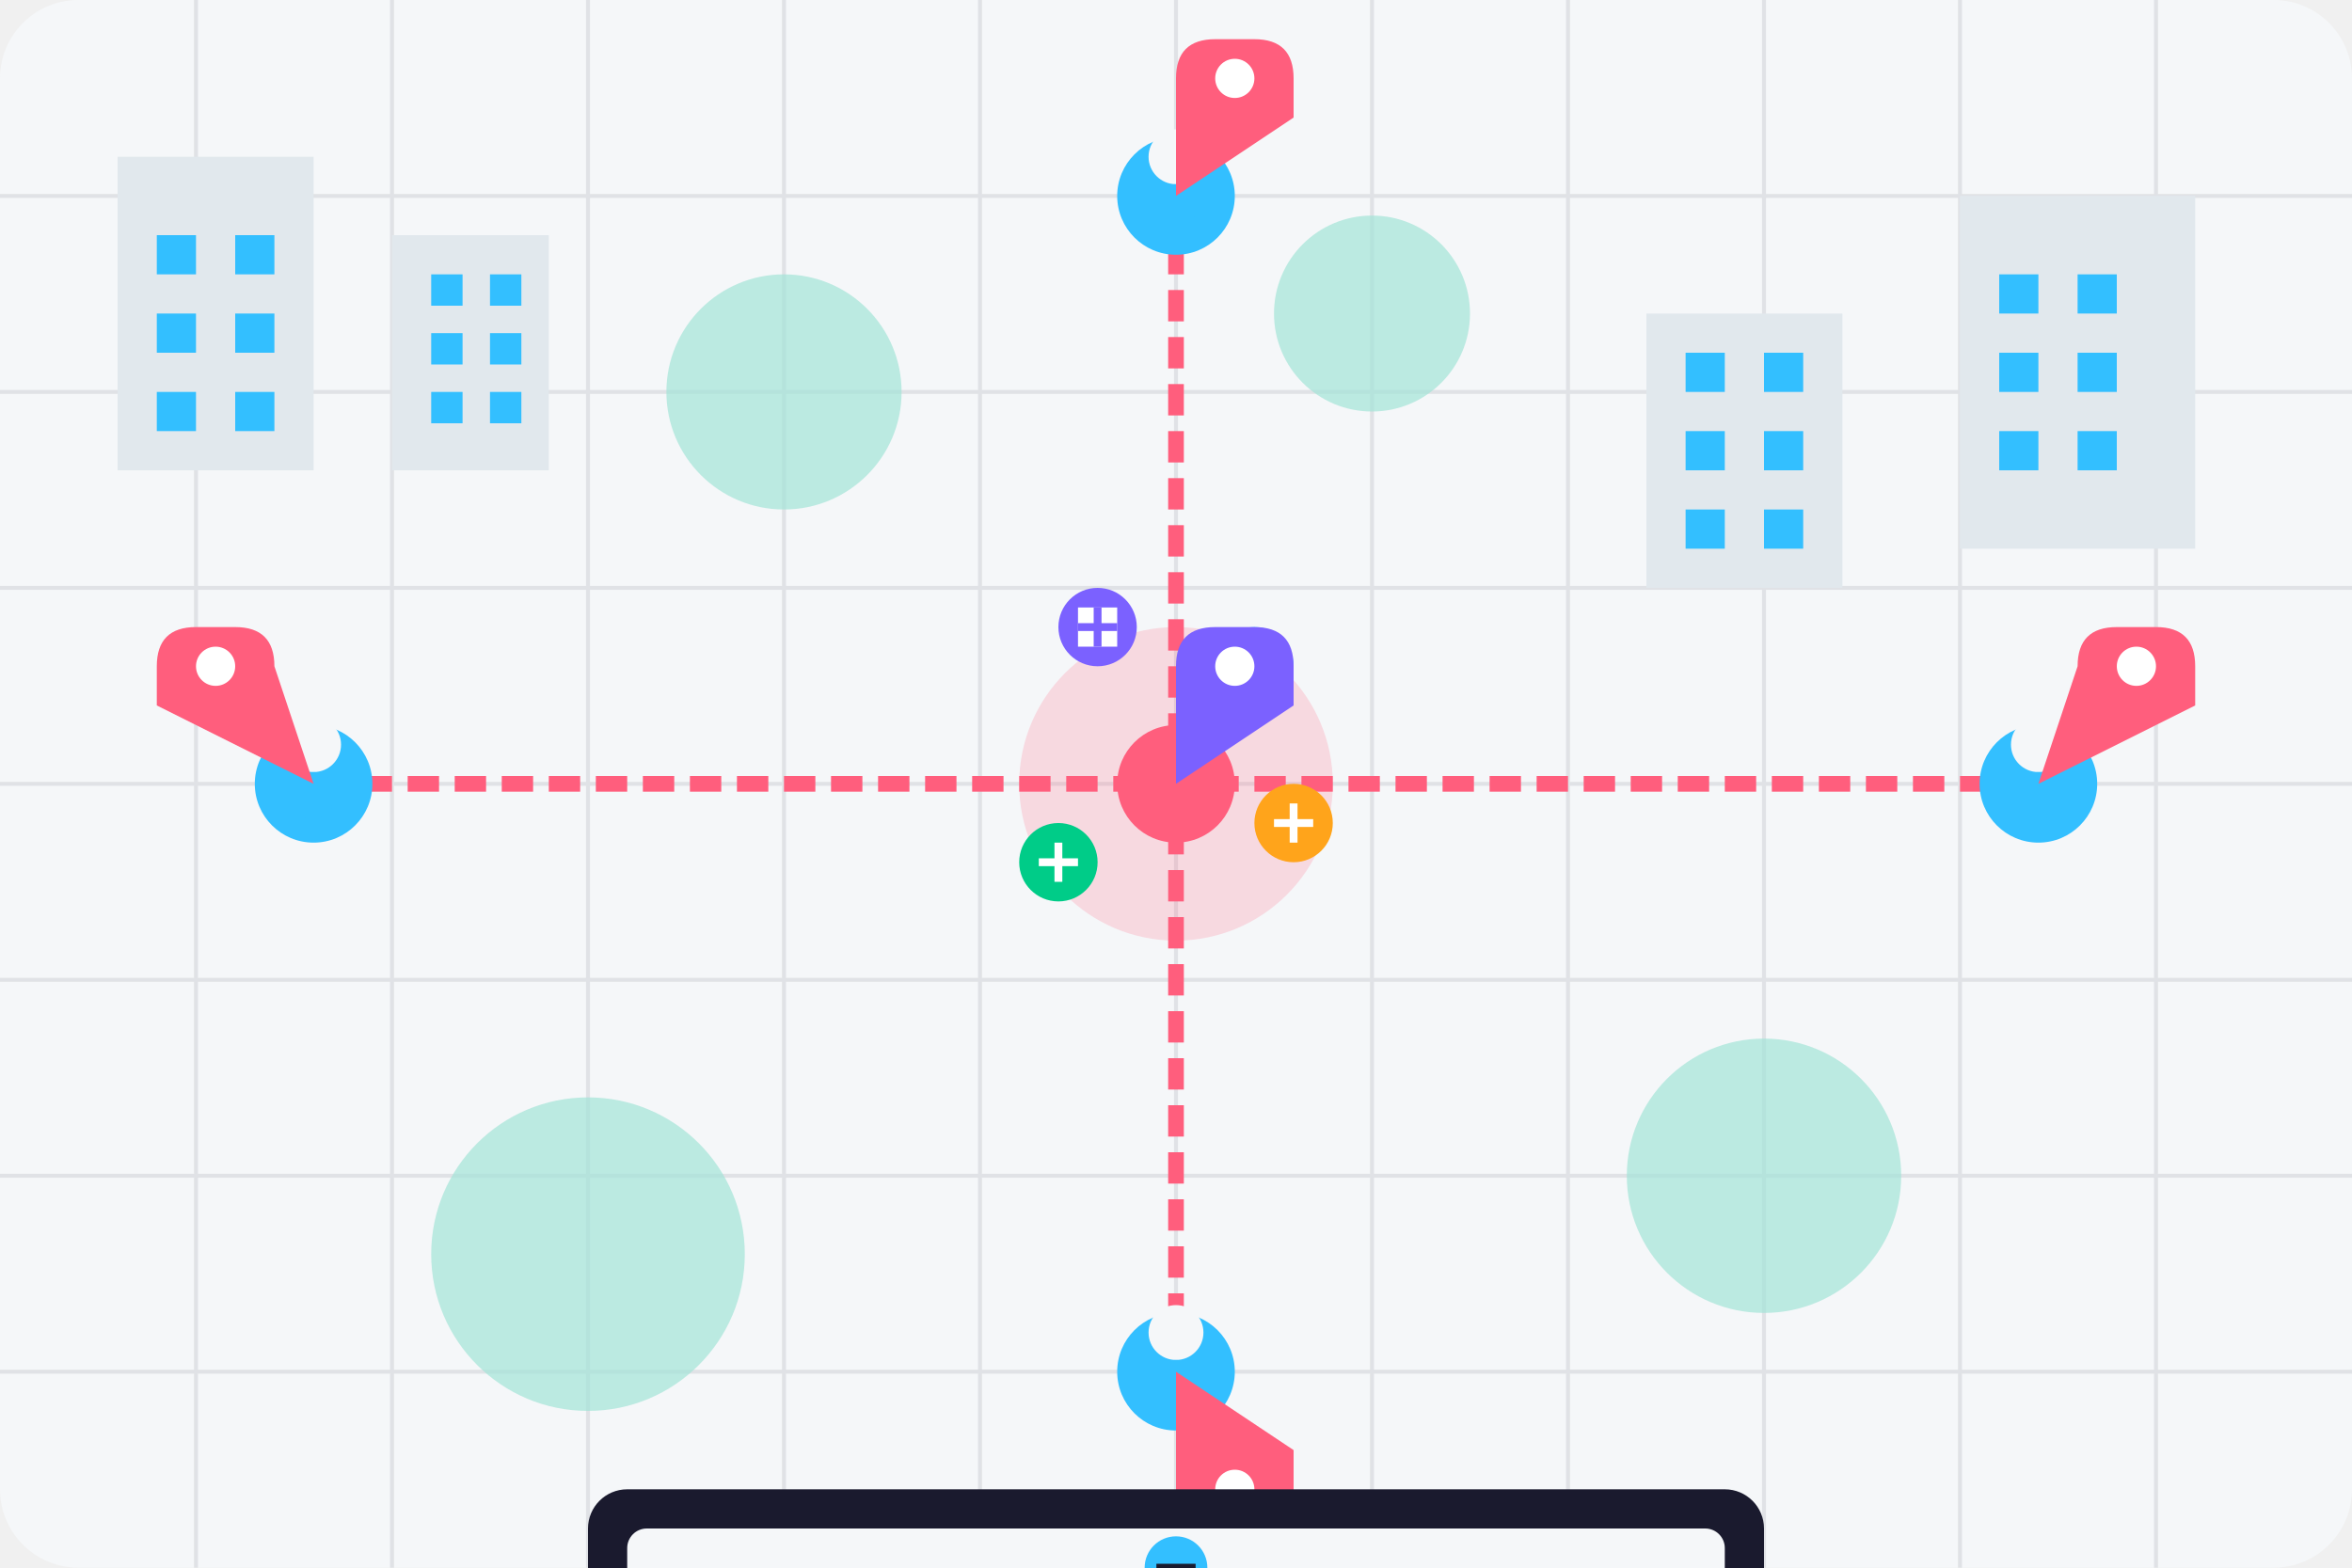
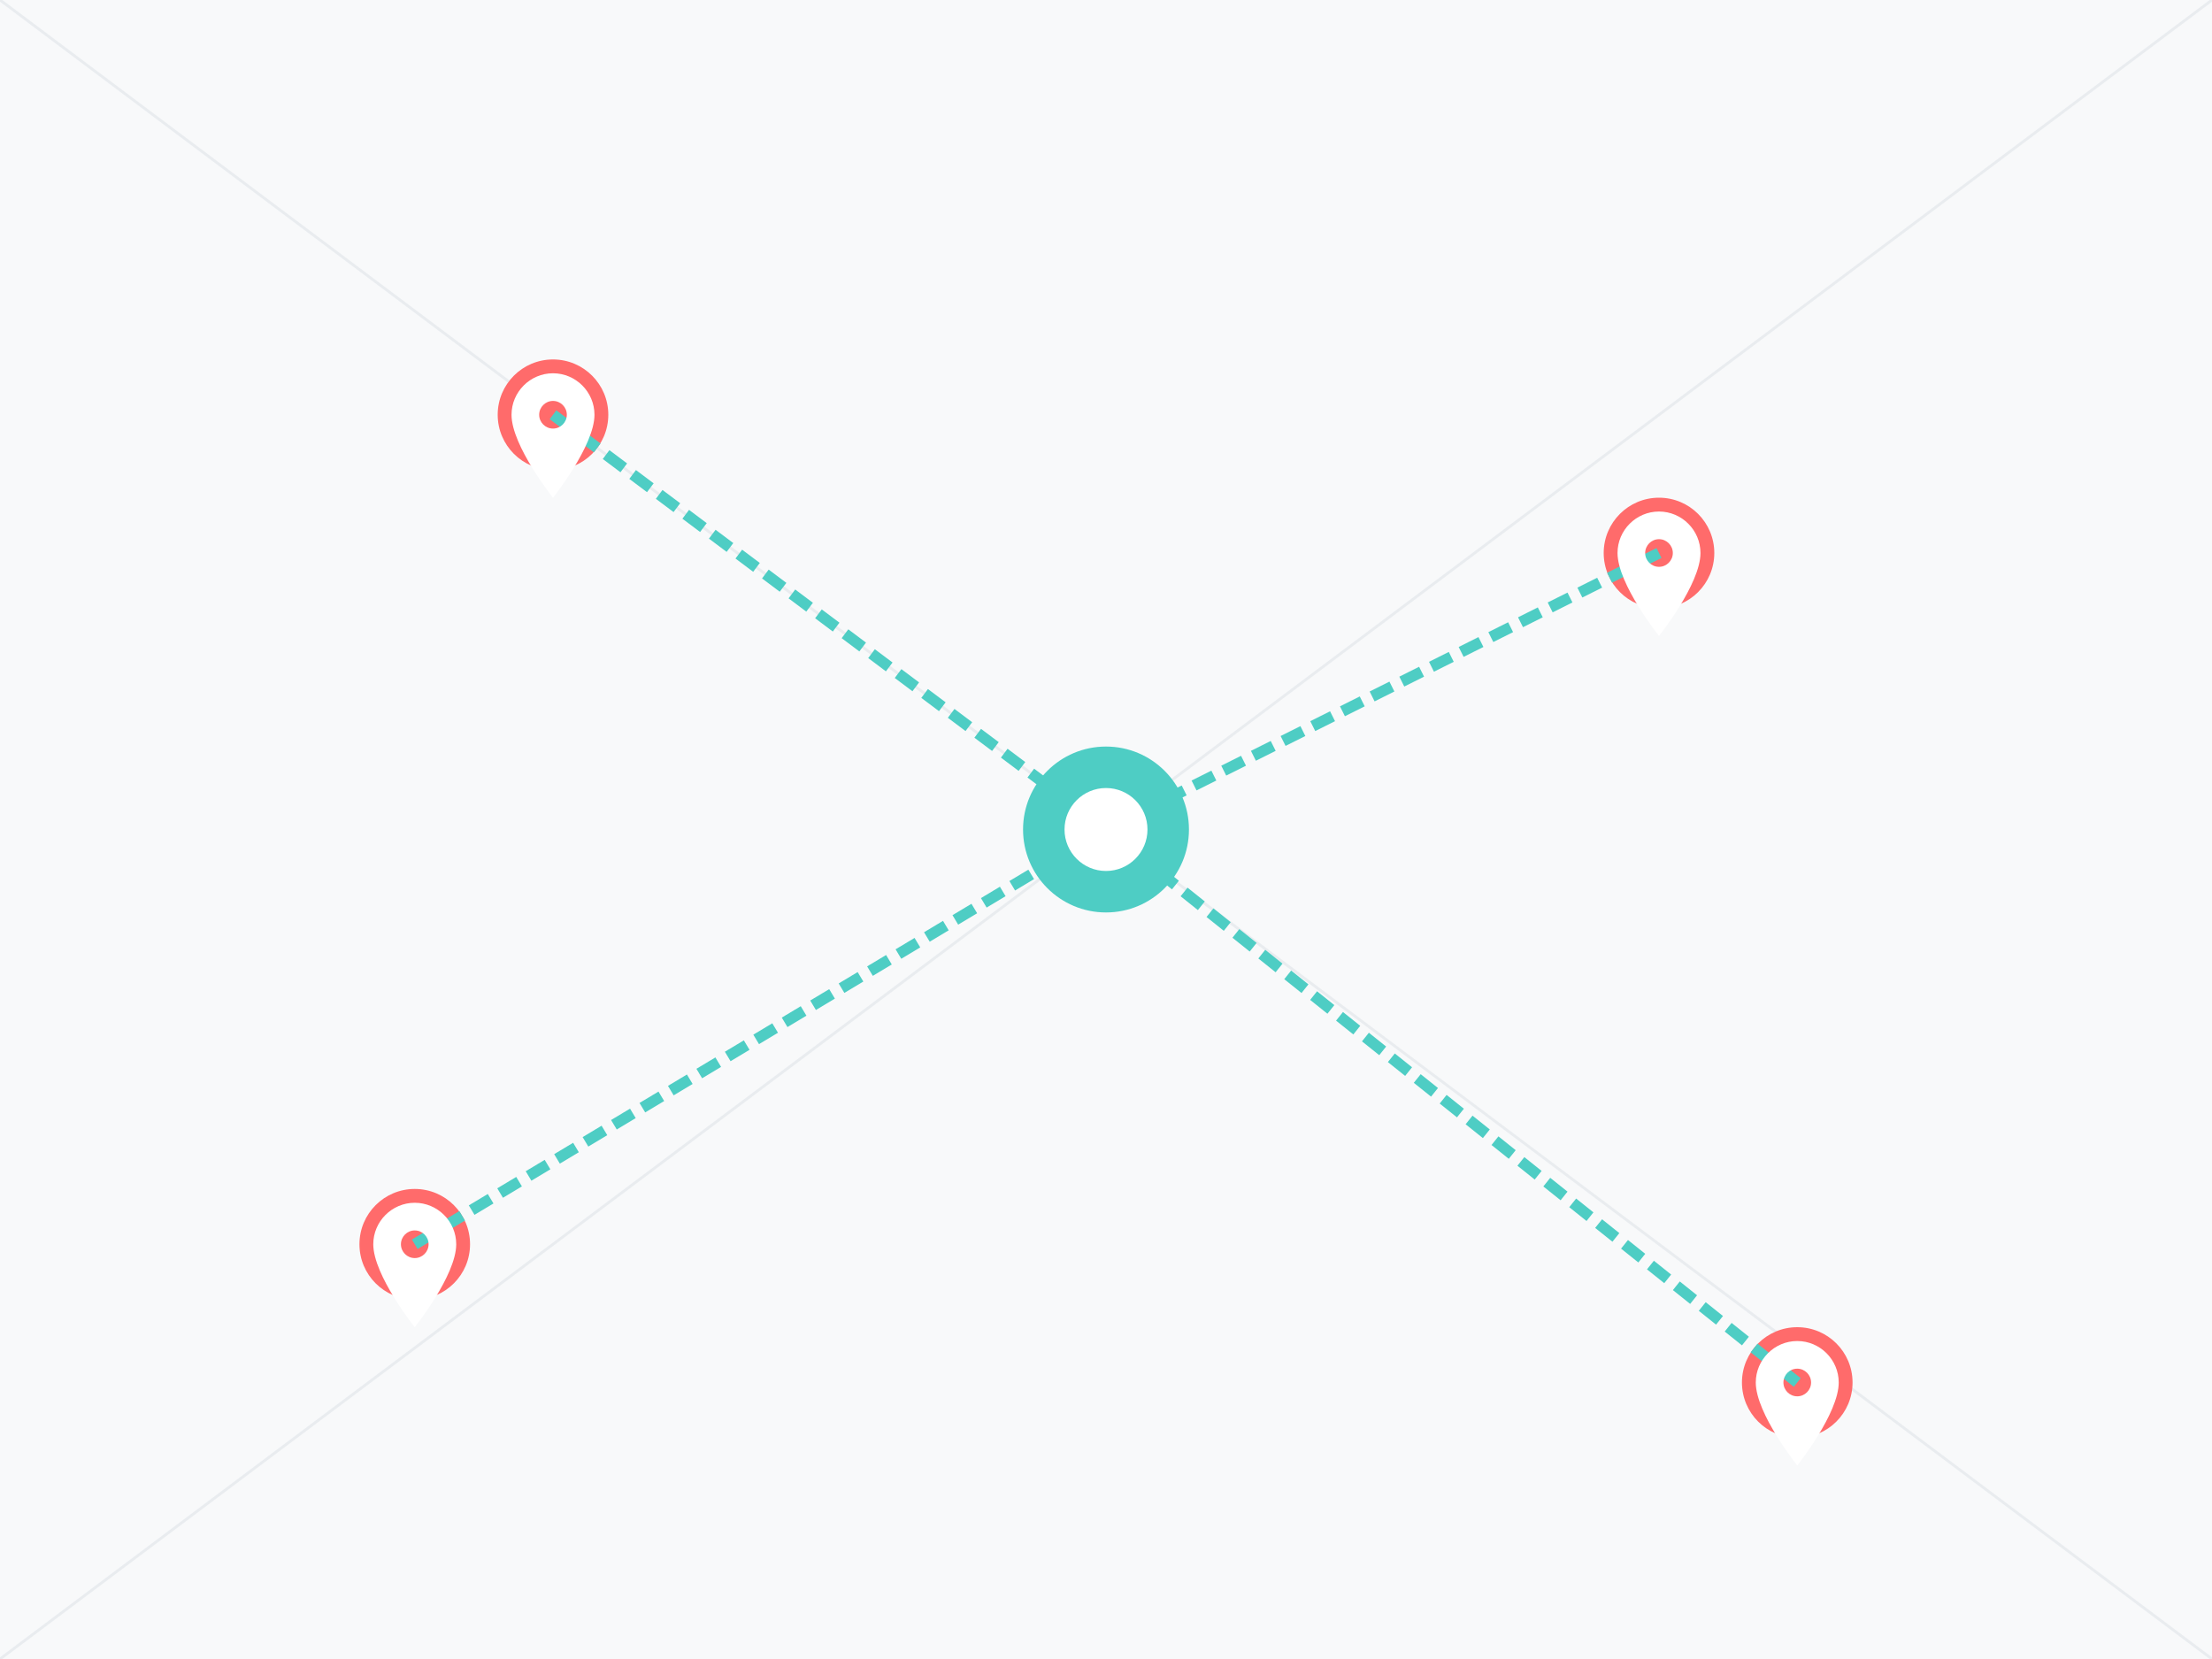
- <svg xmlns="http://www.w3.org/2000/svg" width="600" height="400" viewBox="0 0 600 400" fill="none">
-   <rect width="600" height="400" rx="20" fill="#F5F7F9" />
-   <g opacity="0.1">
-     <path d="M0 50H600" stroke="#1A1A2E" stroke-width="1" />
-     <path d="M0 100H600" stroke="#1A1A2E" stroke-width="1" />
-     <path d="M0 150H600" stroke="#1A1A2E" stroke-width="1" />
-     <path d="M0 200H600" stroke="#1A1A2E" stroke-width="1" />
-     <path d="M0 250H600" stroke="#1A1A2E" stroke-width="1" />
-     <path d="M0 300H600" stroke="#1A1A2E" stroke-width="1" />
-     <path d="M0 350H600" stroke="#1A1A2E" stroke-width="1" />
-     <path d="M50 0V400" stroke="#1A1A2E" stroke-width="1" />
-     <path d="M100 0V400" stroke="#1A1A2E" stroke-width="1" />
-     <path d="M150 0V400" stroke="#1A1A2E" stroke-width="1" />
-     <path d="M200 0V400" stroke="#1A1A2E" stroke-width="1" />
-     <path d="M250 0V400" stroke="#1A1A2E" stroke-width="1" />
-     <path d="M300 0V400" stroke="#1A1A2E" stroke-width="1" />
-     <path d="M350 0V400" stroke="#1A1A2E" stroke-width="1" />
-     <path d="M400 0V400" stroke="#1A1A2E" stroke-width="1" />
-     <path d="M450 0V400" stroke="#1A1A2E" stroke-width="1" />
-     <path d="M500 0V400" stroke="#1A1A2E" stroke-width="1" />
-     <path d="M550 0V400" stroke="#1A1A2E" stroke-width="1" />
+ <svg xmlns="http://www.w3.org/2000/svg" width="800" height="600" viewBox="0 0 800 600" fill="none">
+   <path d="M0 0 L800 0 L800 600 L0 600 Z" fill="#F8F9FA" />
+   <path d="M0 0 L800 600" stroke="#E9ECEF" stroke-width="1" />
+   <path d="M800 0 L0 600" stroke="#E9ECEF" stroke-width="1" />
+   <circle cx="200" cy="150" r="20" fill="#FF6B6B" />
+   <circle cx="600" cy="200" r="20" fill="#FF6B6B" />
+   <circle cx="150" cy="450" r="20" fill="#FF6B6B" />
+   <circle cx="650" cy="500" r="20" fill="#FF6B6B" />
+   <path d="M200 150 L400 300" stroke="#4ECDC4" stroke-width="4" stroke-dasharray="8 4" />
+   <path d="M600 200 L400 300" stroke="#4ECDC4" stroke-width="4" stroke-dasharray="8 4" />
+   <path d="M150 450 L400 300" stroke="#4ECDC4" stroke-width="4" stroke-dasharray="8 4" />
+   <path d="M650 500 L400 300" stroke="#4ECDC4" stroke-width="4" stroke-dasharray="8 4" />
+   <circle cx="400" cy="300" r="30" fill="#4ECDC4" />
+   <circle cx="400" cy="300" r="15" fill="#FFFFFF" />
+   <g transform="translate(185,135)">
+     <path d="M15 0C6.75 0 0 6.75 0 15C0 26.25 15 45 15 45C15 45 30 26.25 30 15C30 6.75 23.25 0 15 0ZM15 20C12.25 20 10 17.75 10 15C10 12.25 12.25 10 15 10C17.75 10 20 12.25 20 15C20 17.75 17.75 20 15 20Z" fill="#FFFFFF" />
  </g>
-   <rect x="30" y="40" width="50" height="80" fill="#E1E8ED" />
-   <rect x="40" y="60" width="10" height="10" fill="#33BFFF" />
-   <rect x="60" y="60" width="10" height="10" fill="#33BFFF" />
-   <rect x="40" y="80" width="10" height="10" fill="#33BFFF" />
-   <rect x="60" y="80" width="10" height="10" fill="#33BFFF" />
-   <rect x="40" y="100" width="10" height="10" fill="#33BFFF" />
-   <rect x="60" y="100" width="10" height="10" fill="#33BFFF" />
-   <rect x="100" y="60" width="40" height="60" fill="#E1E8ED" />
-   <rect x="110" y="70" width="8" height="8" fill="#33BFFF" />
-   <rect x="125" y="70" width="8" height="8" fill="#33BFFF" />
-   <rect x="110" y="85" width="8" height="8" fill="#33BFFF" />
-   <rect x="125" y="85" width="8" height="8" fill="#33BFFF" />
-   <rect x="110" y="100" width="8" height="8" fill="#33BFFF" />
-   <rect x="125" y="100" width="8" height="8" fill="#33BFFF" />
-   <rect x="500" y="50" width="60" height="90" fill="#E1E8ED" />
-   <rect x="510" y="70" width="10" height="10" fill="#33BFFF" />
-   <rect x="530" y="70" width="10" height="10" fill="#33BFFF" />
-   <rect x="510" y="90" width="10" height="10" fill="#33BFFF" />
-   <rect x="530" y="90" width="10" height="10" fill="#33BFFF" />
-   <rect x="510" y="110" width="10" height="10" fill="#33BFFF" />
-   <rect x="530" y="110" width="10" height="10" fill="#33BFFF" />
-   <rect x="420" y="80" width="50" height="70" fill="#E1E8ED" />
-   <rect x="430" y="90" width="10" height="10" fill="#33BFFF" />
-   <rect x="450" y="90" width="10" height="10" fill="#33BFFF" />
-   <rect x="430" y="110" width="10" height="10" fill="#33BFFF" />
-   <rect x="450" y="110" width="10" height="10" fill="#33BFFF" />
-   <rect x="430" y="130" width="10" height="10" fill="#33BFFF" />
-   <rect x="450" y="130" width="10" height="10" fill="#33BFFF" />
-   <circle cx="200" cy="100" r="30" fill="#A3E4D7" opacity="0.7" />
-   <circle cx="350" cy="80" r="25" fill="#A3E4D7" opacity="0.7" />
-   <circle cx="450" cy="300" r="35" fill="#A3E4D7" opacity="0.7" />
-   <circle cx="150" cy="320" r="40" fill="#A3E4D7" opacity="0.7" />
-   <path d="M80 200 L300 200" stroke="#FF5E7D" stroke-width="4" stroke-dasharray="8 4" />
-   <path d="M520 200 L300 200" stroke="#FF5E7D" stroke-width="4" stroke-dasharray="8 4" />
-   <path d="M300 350 L300 200" stroke="#FF5E7D" stroke-width="4" stroke-dasharray="8 4" />
-   <path d="M300 50 L300 200" stroke="#FF5E7D" stroke-width="4" stroke-dasharray="8 4" />
-   <circle cx="300" cy="200" r="40" fill="#FF5E7D" opacity="0.2" />
-   <circle cx="300" cy="200" r="15" fill="#FF5E7D" />
-   <circle cx="280" cy="160" r="10" fill="#7B61FF" />
-   <rect x="275" y="155" width="10" height="10" fill="white" />
-   <path d="M275 160 H285 M280 155 V165" stroke="#7B61FF" stroke-width="2" />
-   <circle cx="320" cy="170" r="10" fill="#33BFFF" />
-   <path d="M315 170 H325 M320 165 V175" stroke="white" stroke-width="2" />
-   <circle cx="330" cy="210" r="10" fill="#FFA41B" />
-   <path d="M325 210 H335 M330 205 V215" stroke="white" stroke-width="2" />
-   <circle cx="270" cy="220" r="10" fill="#00CC88" />
-   <path d="M265 220 H275 M270 215 V225" stroke="white" stroke-width="2" />
-   <circle cx="300" cy="50" r="15" fill="#33BFFF" />
-   <circle cx="300" cy="40" r="7" fill="#F5F7F9" />
-   <rect x="295" y="47" width="10" height="12" rx="5" fill="#33BFFF" />
-   <circle cx="520" cy="200" r="15" fill="#33BFFF" />
-   <circle cx="520" cy="190" r="7" fill="#F5F7F9" />
-   <rect x="515" y="197" width="10" height="12" rx="5" fill="#33BFFF" />
-   <circle cx="300" cy="350" r="15" fill="#33BFFF" />
-   <circle cx="300" cy="340" r="7" fill="#F5F7F9" />
-   <rect x="295" y="347" width="10" height="12" rx="5" fill="#33BFFF" />
-   <circle cx="80" cy="200" r="15" fill="#33BFFF" />
-   <circle cx="80" cy="190" r="7" fill="#F5F7F9" />
-   <rect x="75" y="197" width="10" height="12" rx="5" fill="#33BFFF" />
-   <path d="M300 50 L300 20 Q300 10 310 10 H320 Q330 10 330 20 L330 30 Z" fill="#FF5E7D" />
-   <circle cx="315" cy="20" r="5" fill="white" />
-   <path d="M520 200 L530 170 Q530 160 540 160 H550 Q560 160 560 170 L560 180 Z" fill="#FF5E7D" />
-   <circle cx="545" cy="170" r="5" fill="white" />
-   <path d="M300 350 L300 380 Q300 390 310 390 H320 Q330 390 330 380 L330 370 Z" fill="#FF5E7D" />
-   <circle cx="315" cy="380" r="5" fill="white" />
-   <path d="M80 200 L70 170 Q70 160 60 160 H50 Q40 160 40 170 L40 180 Z" fill="#FF5E7D" />
-   <circle cx="55" cy="170" r="5" fill="white" />
-   <path d="M300 200 L300 170 Q300 160 310 160 H320 Q330 160 330 170 L330 180 Z" fill="#7B61FF" />
-   <circle cx="315" cy="170" r="5" fill="white" />
-   <rect x="150" y="380" width="300" height="40" rx="10" fill="#1A1A2E" />
-   <rect x="160" y="390" width="280" height="20" rx="5" fill="#F5F7F9" />
-   <circle cx="300" cy="400" r="8" fill="#33BFFF" />
-   <path d="M295 400 H305" stroke="#1A1A2E" stroke-width="2" />
+   <g transform="translate(585,185)">
+     <path d="M15 0C6.75 0 0 6.75 0 15C0 26.25 15 45 15 45C15 45 30 26.25 30 15C30 6.75 23.25 0 15 0ZM15 20C12.25 20 10 17.75 10 15C10 12.25 12.25 10 15 10C17.75 10 20 12.25 20 15C20 17.75 17.75 20 15 20Z" fill="#FFFFFF" />
+   </g>
+   <g transform="translate(135,435)">
+     <path d="M15 0C6.75 0 0 6.75 0 15C0 26.25 15 45 15 45C15 45 30 26.25 30 15C30 6.75 23.25 0 15 0ZM15 20C12.25 20 10 17.75 10 15C10 12.25 12.25 10 15 10C17.75 10 20 12.25 20 15C20 17.75 17.75 20 15 20Z" fill="#FFFFFF" />
+   </g>
+   <g transform="translate(635,485)">
+     <path d="M15 0C6.75 0 0 6.75 0 15C0 26.25 15 45 15 45C15 45 30 26.25 30 15C30 6.75 23.25 0 15 0ZM15 20C12.25 20 10 17.75 10 15C10 12.25 12.25 10 15 10C17.75 10 20 12.25 20 15C20 17.75 17.75 20 15 20Z" fill="#FFFFFF" />
+   </g>
</svg>
